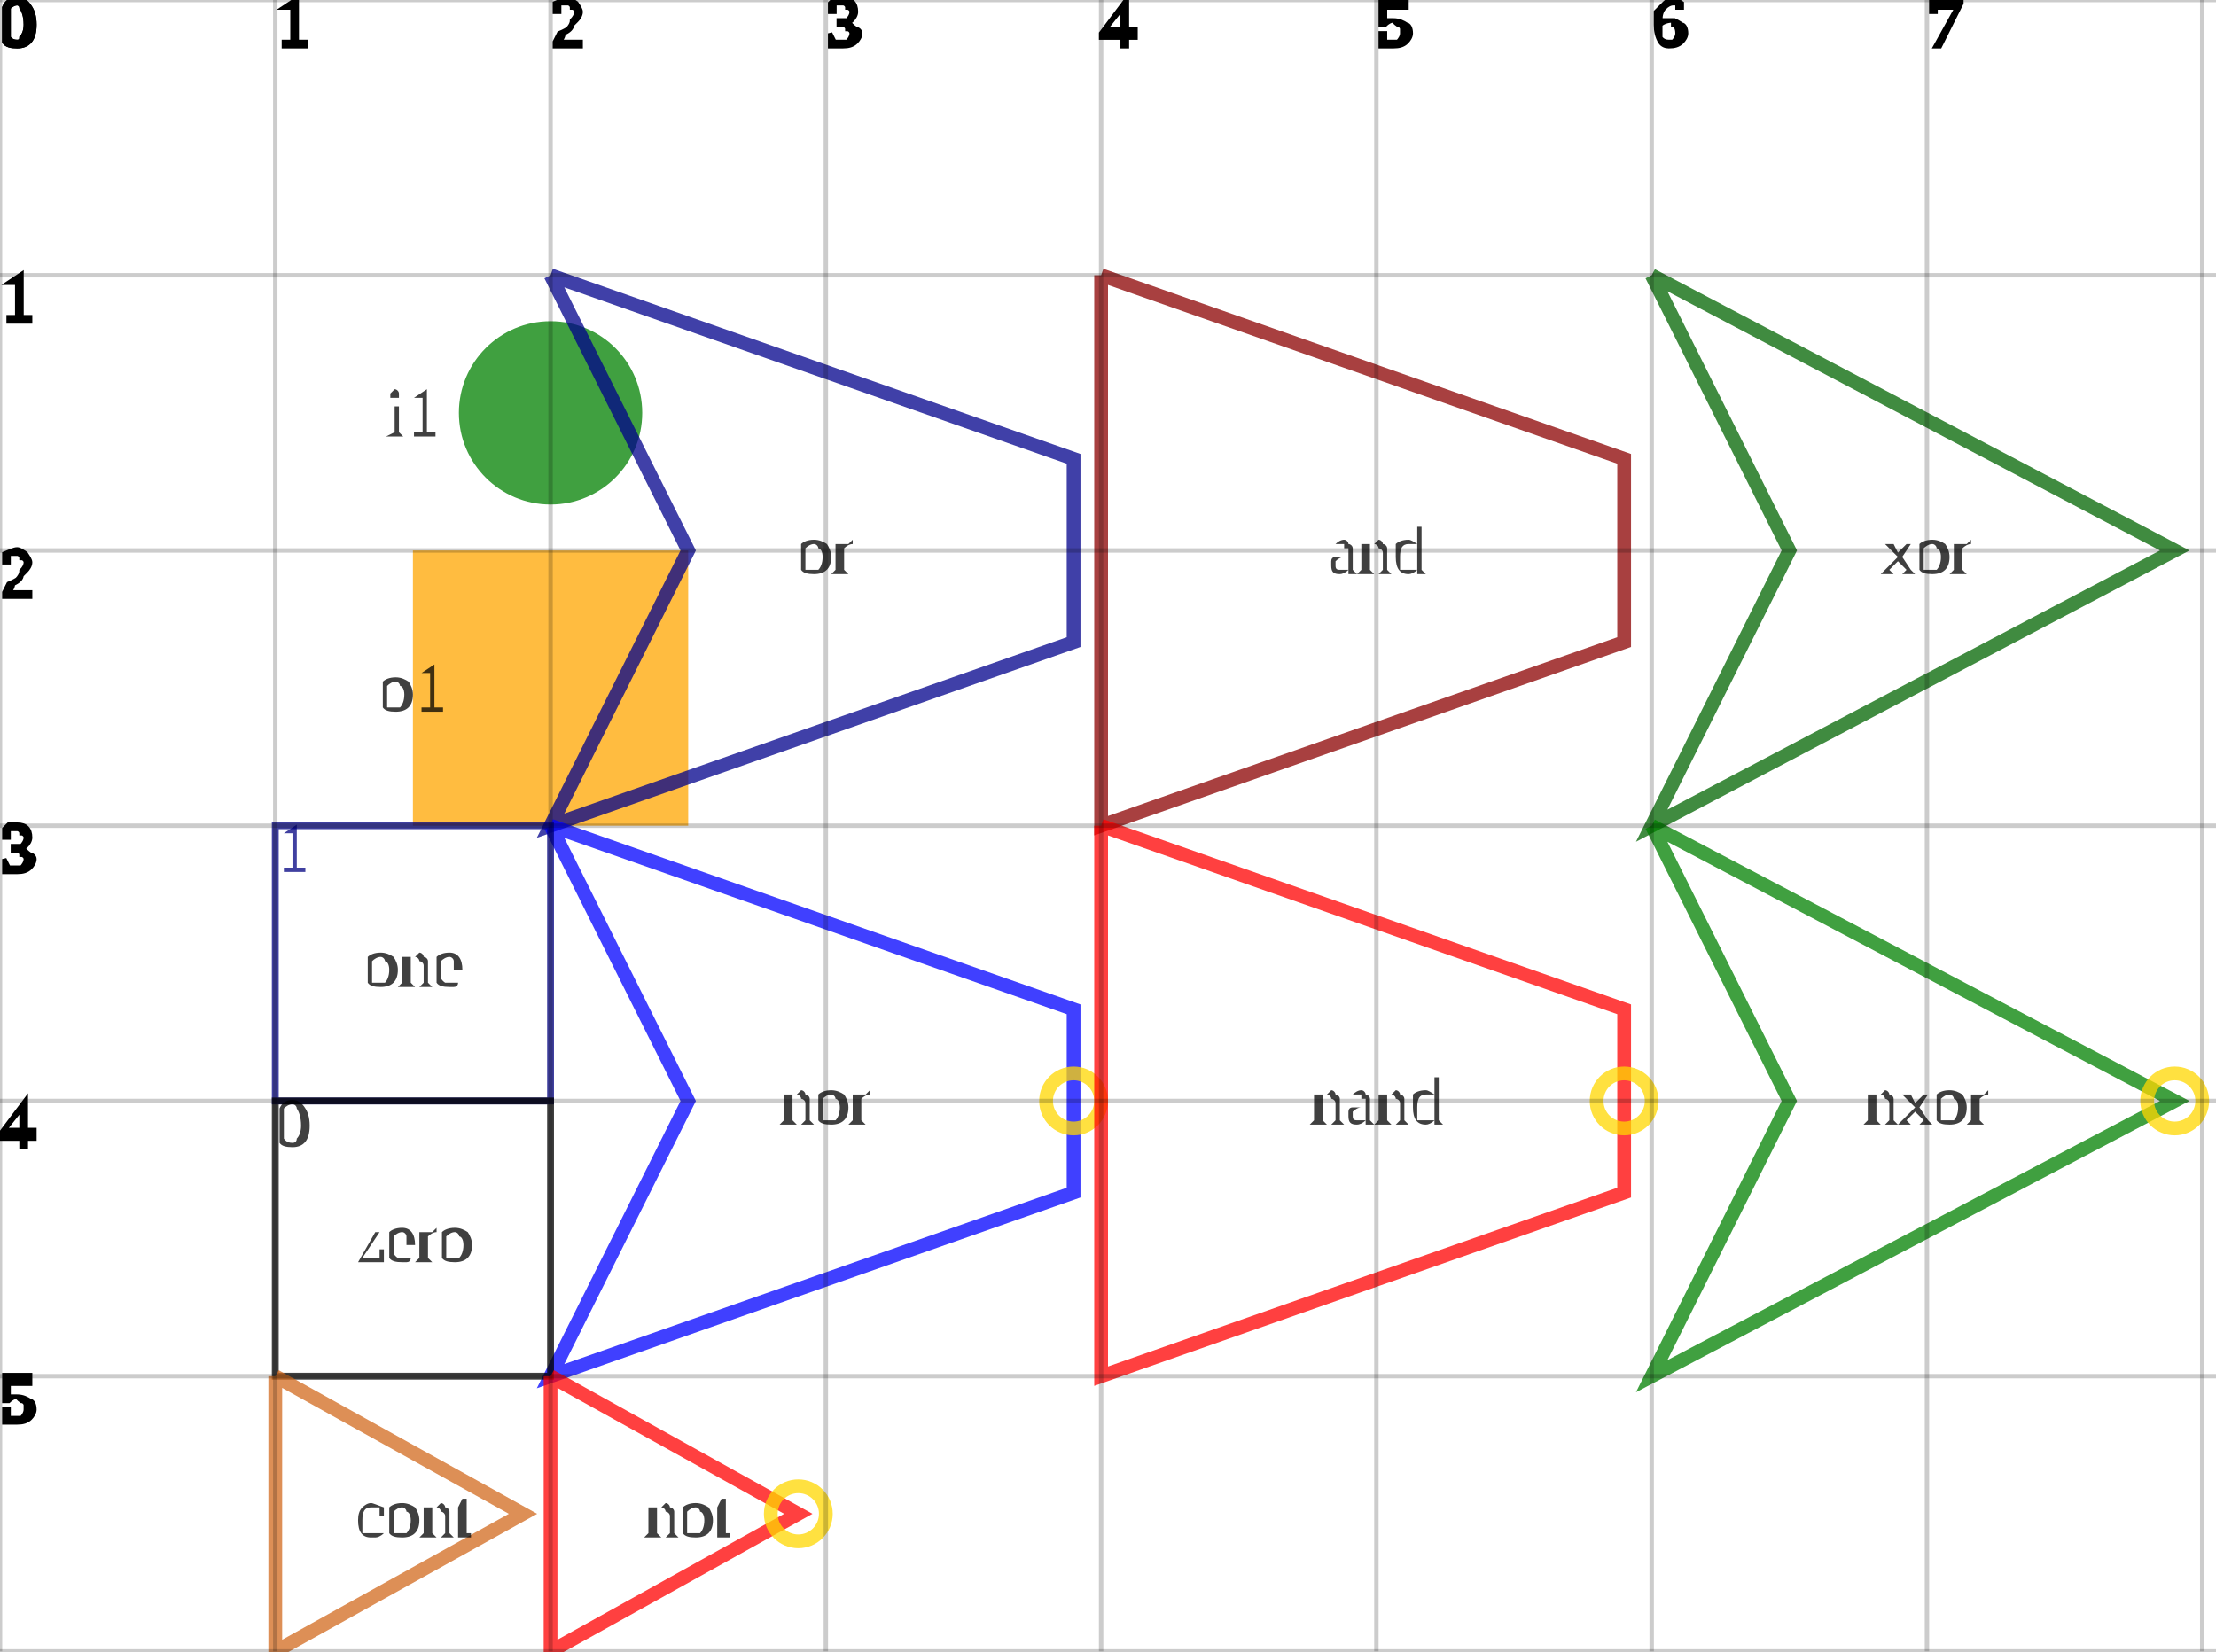
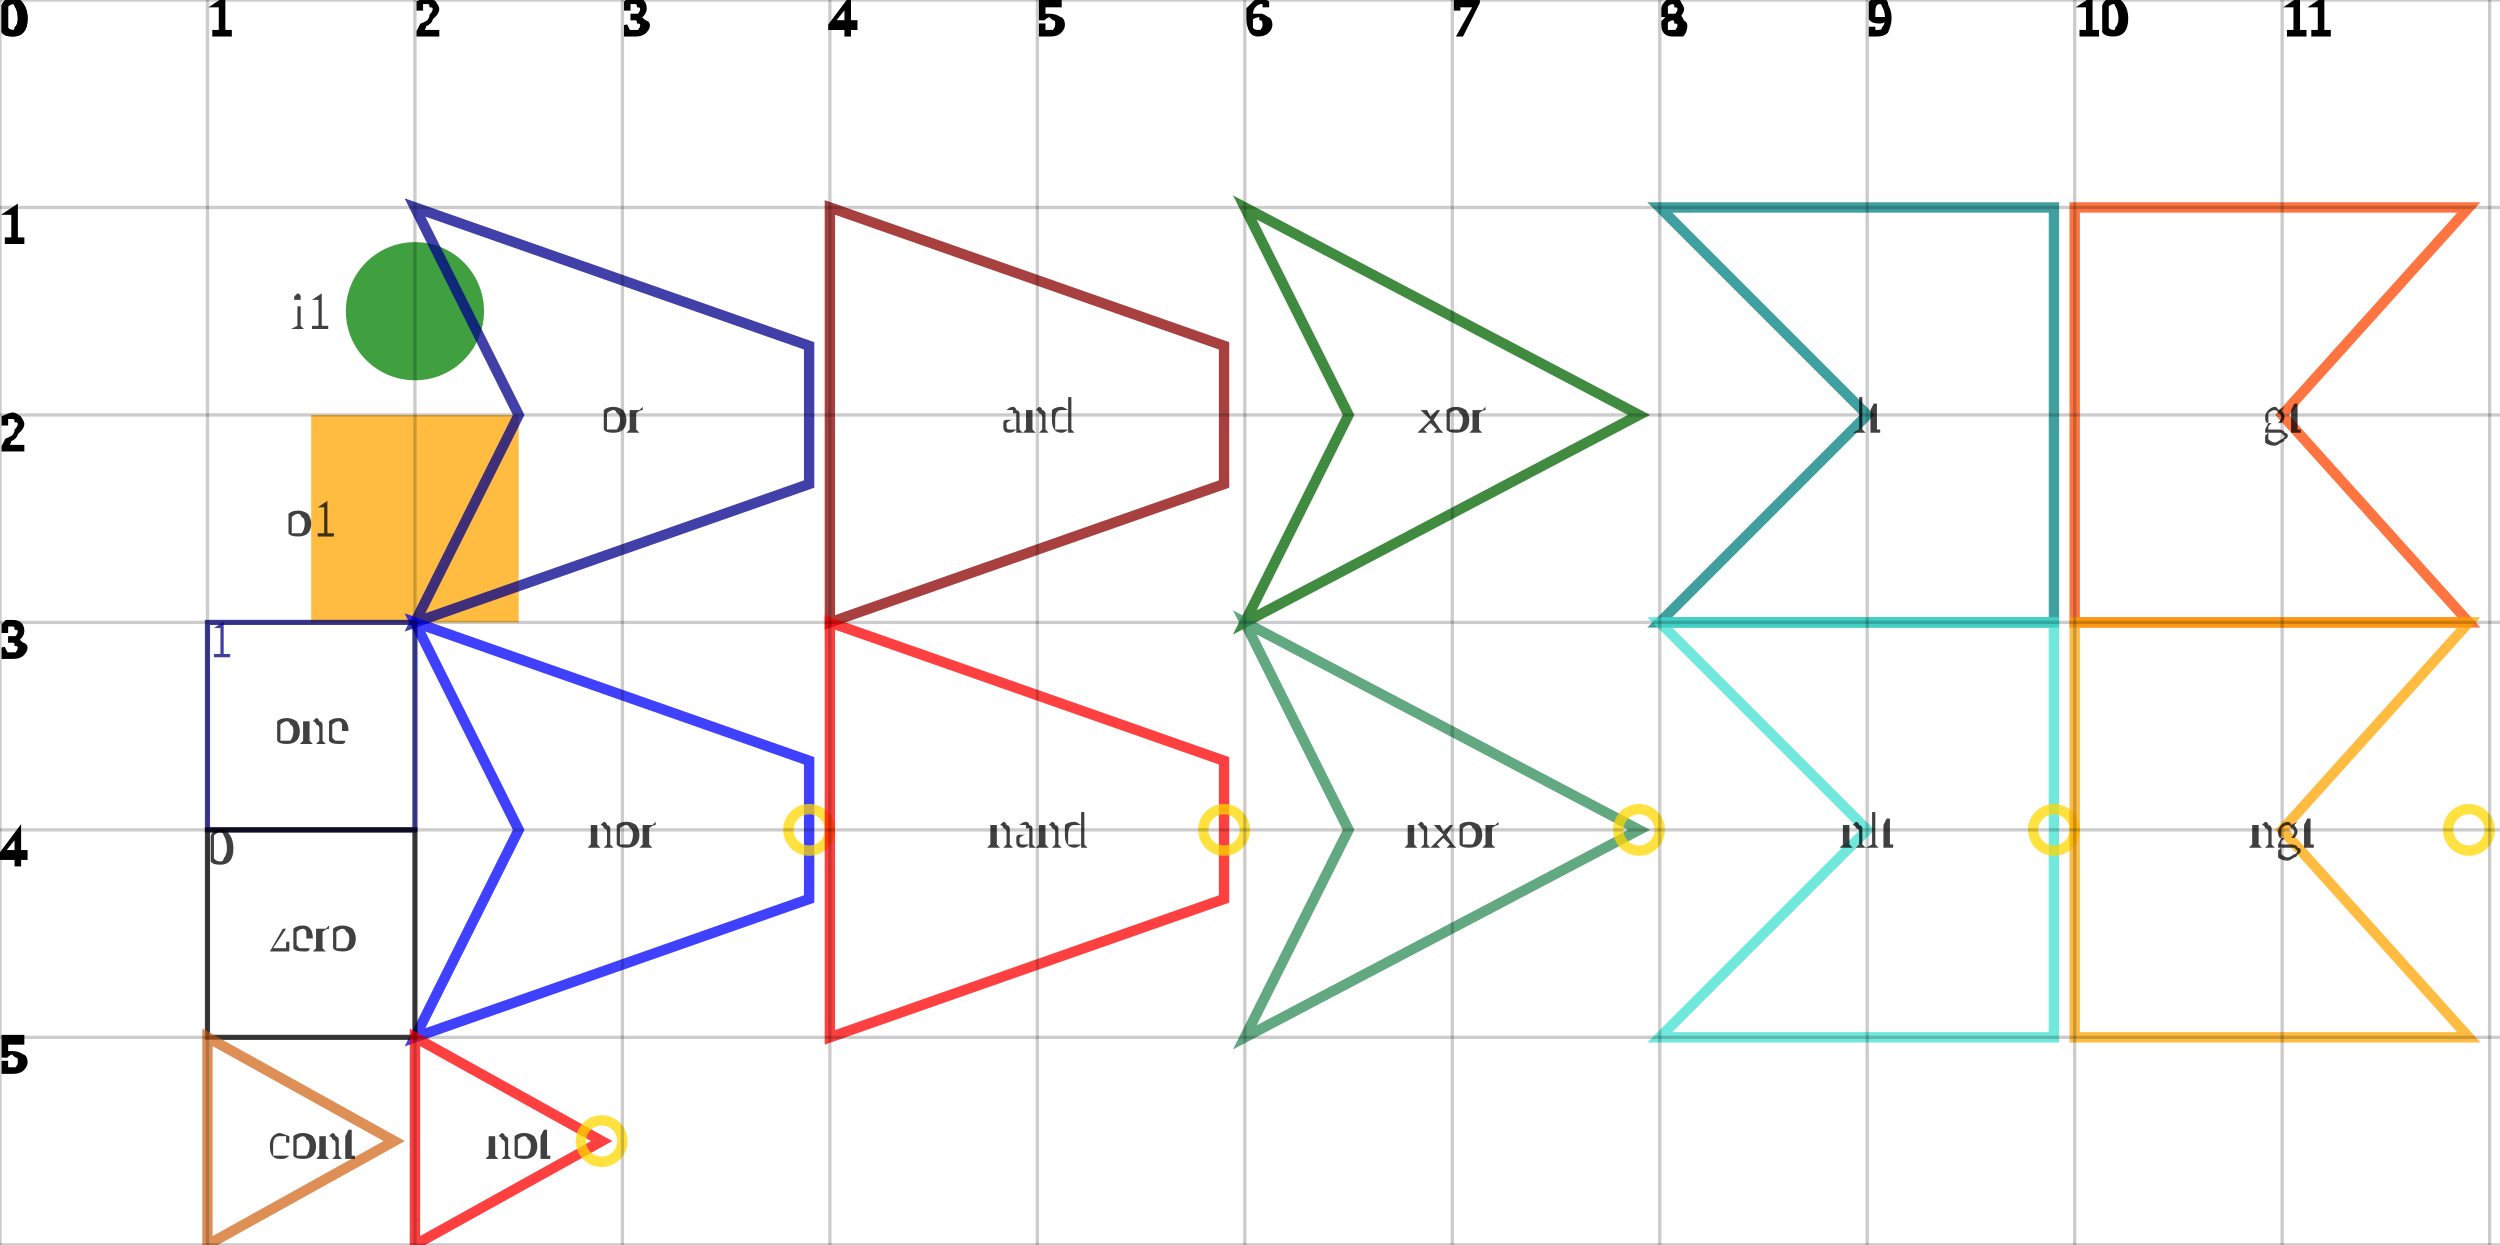
- <svg xmlns="http://www.w3.org/2000/svg" height="100%" viewBox="0 0 8.05 6" width="100%">
+ <svg xmlns="http://www.w3.org/2000/svg" height="100%" viewBox="0 0 12.05 6" width="100%">
  <rect fill-opacity="0" font-size="0.25" height="1" opacity="0.75" stroke-opacity="0" stroke-width="1" width="1" x="1" y="1" />
  <circle cx="2" cy="1.5" fill="green" font-size="0.25" opacity="0.75" r="0.333" stroke-width="1" />
  <text dominant-baseline="central" font-size="0.25" opacity="0.75" stroke-width="1" text-anchor="middle" x="1.5" y="1.5">i1</text>
  <rect fill-opacity="0" font-size="0.25" height="1" opacity="0.75" stroke-opacity="0" stroke-width="1" width="1" x="1" y="2" />
  <rect fill="orange" font-size="0.25" height="1" opacity="0.75" stroke-width="1" width="1" x="1.5" y="2" />
  <text dominant-baseline="central" font-size="0.25" opacity="0.75" stroke-width="1" text-anchor="middle" x="1.5" y="2.5">o1</text>
  <rect fill-opacity="0" font-size="0.25" height="2" opacity="0.75" stroke-opacity="0" stroke-width="1" width="2" x="2" y="1" />
-   <path d="M 2 1 L 3.9 1.667 L 3.9 2.333 L 2 3 L 2.5 2 L 2 1" fill-opacity="0" font-size="0.25" opacity="0.75" stroke="darkBlue" stroke-width="0.05" />
+   <path d="M 2 1 L 3.9 1.667 L 3.9 2.333 L 2 3 L 2.5 2 Z" fill-opacity="0" font-size="0.25" opacity="0.75" stroke="darkBlue" stroke-width="0.05" />
  <text dominant-baseline="central" font-size="0.25" opacity="0.75" stroke-width="1" text-anchor="middle" x="3" y="2">or</text>
  <rect fill-opacity="0" font-size="0.25" height="2" opacity="0.75" stroke-opacity="0" stroke-width="1" width="2" x="2" y="3" />
-   <path d="M 2 3 L 3.9 3.667 L 3.9 4.333 L 2 5 L 2.5 4 L 2 3" fill-opacity="0" font-size="0.25" opacity="0.75" stroke="Blue" stroke-width="0.05" />
+   <path d="M 2 3 L 3.9 3.667 L 3.9 4.333 L 2 5 L 2.5 4 Z" fill-opacity="0" font-size="0.25" opacity="0.75" stroke="Blue" stroke-width="0.05" />
  <circle cx="3.9" cy="4" fill-opacity="0" font-size="0.25" opacity="0.75" r="0.1" stroke="gold" stroke-width="0.05" />
  <text dominant-baseline="central" font-size="0.25" opacity="0.75" stroke-width="1" text-anchor="middle" x="3" y="4">nor</text>
  <rect fill-opacity="0" font-size="0.25" height="2" opacity="0.75" stroke-opacity="0" stroke-width="1" width="2" x="4" y="1" />
-   <path d="M 4 1 L 5.9 1.667 L 5.9 2.333 L 4 3 L 4 1" fill-opacity="0" font-size="0.25" opacity="0.75" stroke="darkRed" stroke-width="0.05" />
+   <path d="M 4 1 L 5.9 1.667 L 5.9 2.333 L 4 3 Z" fill-opacity="0" font-size="0.25" opacity="0.75" stroke="darkRed" stroke-width="0.05" />
  <text dominant-baseline="central" font-size="0.25" opacity="0.75" stroke-width="1" text-anchor="middle" x="5" y="2">and</text>
  <rect fill-opacity="0" font-size="0.25" height="2" opacity="0.75" stroke-opacity="0" stroke-width="1" width="2" x="4" y="3" />
-   <path d="M 4 3 L 5.9 3.667 L 5.9 4.333 L 4 5 L 4 3" fill-opacity="0" font-size="0.25" opacity="0.75" stroke="Red" stroke-width="0.05" />
+   <path d="M 4 3 L 5.9 3.667 L 5.9 4.333 L 4 5 Z" fill-opacity="0" font-size="0.25" opacity="0.75" stroke="Red" stroke-width="0.05" />
  <circle cx="5.9" cy="4" fill-opacity="0" font-size="0.25" opacity="0.75" r="0.1" stroke="gold" stroke-width="0.05" />
  <text dominant-baseline="central" font-size="0.25" opacity="0.75" stroke-width="1" text-anchor="middle" x="5" y="4">nand</text>
  <rect fill-opacity="0" font-size="0.25" height="2" opacity="0.75" stroke-opacity="0" stroke-width="1" width="2" x="6" y="1" />
-   <path d="M 6 1 L 7.9 2 L 6 3 L 6.5 2 L 6 1 " fill-opacity="0" font-size="0.25" opacity="0.75" stroke="darkGreen" stroke-width="0.05" />
+   <path d="M 6 1 L 7.9 2 L 6 3 L 6.5 2 Z " fill-opacity="0" font-size="0.25" opacity="0.75" stroke="darkGreen" stroke-width="0.05" />
  <text dominant-baseline="central" font-size="0.25" opacity="0.75" stroke-width="1" text-anchor="middle" x="7" y="2">xor</text>
  <rect fill-opacity="0" font-size="0.25" height="2" opacity="0.75" stroke-opacity="0" stroke-width="1" width="2" x="6" y="3" />
-   <path d="M 6 3 L 7.9 4 L 6 5 L 6.5 4 L 6 3 " fill-opacity="0" font-size="0.25" opacity="0.75" stroke="Green" stroke-width="0.05" />
+   <path d="M 6 3 L 7.9 4 L 6 5 L 6.5 4 Z " fill-opacity="0" font-size="0.25" opacity="0.75" stroke="seaGreen" stroke-width="0.05" />
  <circle cx="7.9" cy="4" fill-opacity="0" font-size="0.25" opacity="0.75" r="0.1" stroke="gold" stroke-width="0.05" />
  <text dominant-baseline="central" font-size="0.25" opacity="0.75" stroke-width="1" text-anchor="middle" x="7" y="4">nxor</text>
+   <rect fill-opacity="0" font-size="0.25" height="2" opacity="0.75" stroke-opacity="0" stroke-width="1" width="2" x="8" y="1" />
+   <path d="M 8 1 L 9 2 L 8 3 L 9.9 3 L9.9 1 Z " fill-opacity="0" font-size="0.25" opacity="0.75" stroke="teal" stroke-width="0.05" />
+   <text dominant-baseline="central" font-size="0.25" opacity="0.75" stroke-width="1" text-anchor="middle" x="9" y="2">lt</text>
+   <rect fill-opacity="0" font-size="0.25" height="2" opacity="0.75" stroke-opacity="0" stroke-width="1" width="2" x="8" y="3" />
+   <path d="M 8 3 L 9 4 L 8 5 L 9.9 5 L9.9 3 Z " fill-opacity="0" font-size="0.25" opacity="0.75" stroke="turquoise" stroke-width="0.05" />
+   <circle cx="9.9" cy="4" fill-opacity="0" font-size="0.25" opacity="0.75" r="0.1" stroke="gold" stroke-width="0.05" />
+   <text dominant-baseline="central" font-size="0.25" opacity="0.75" stroke-width="1" text-anchor="middle" x="9" y="4">nlt</text>
+   <rect fill-opacity="0" font-size="0.25" height="2" opacity="0.75" stroke-opacity="0" stroke-width="1" width="2" x="10" y="1" />
+   <path d="M 10 1 L 11.9 1 L 11 2 L 11.9 3 L10 3 Z " fill-opacity="0" font-size="0.25" opacity="0.75" stroke="orangered" stroke-width="0.05" />
+   <text dominant-baseline="central" font-size="0.25" opacity="0.75" stroke-width="1" text-anchor="middle" x="11" y="2">gt</text>
+   <rect fill-opacity="0" font-size="0.25" height="2" opacity="0.75" stroke-opacity="0" stroke-width="1" width="2" x="10" y="3" />
+   <path d="M 10 3 L 11.9 3 L 11 4 L 11.9 5 L10 5 Z " fill-opacity="0" font-size="0.25" opacity="0.75" stroke="orange" stroke-width="0.05" />
+   <circle cx="11.9" cy="4" fill-opacity="0" font-size="0.25" opacity="0.75" r="0.1" stroke="gold" stroke-width="0.05" />
+   <text dominant-baseline="central" font-size="0.25" opacity="0.75" stroke-width="1" text-anchor="middle" x="11" y="4">ngt</text>
  <rect fill-opacity="0" font-size="0.25" height="1" opacity="0.75" stroke-opacity="0" stroke-width="1" width="1" x="1" y="3" />
  <text dominant-baseline="hanging" fill="Navy" fill-opacity="1" font-size="0.25" opacity="0.75" stroke-width="1" text-anchor="start" x="1" y="3">1</text>
  <rect fill-opacity="0" font-size="0.25" height="1" opacity="0.75" stroke="Navy" stroke-opacity="1" stroke-width="0.025" width="1" x="1" y="3" />
  <text dominant-baseline="central" font-size="0.25" opacity="0.75" stroke-width="1" text-anchor="middle" x="1.5" y="3.5">one</text>
  <rect fill-opacity="0" font-size="0.25" height="1" opacity="0.75" stroke-opacity="0" stroke-width="1" width="1" x="1" y="4" />
  <text dominant-baseline="hanging" fill="Black" fill-opacity="1" font-size="0.25" opacity="0.75" stroke-width="1" text-anchor="start" x="1" y="4">0</text>
  <rect fill-opacity="0" font-size="0.25" height="1" opacity="0.75" stroke="Black" stroke-opacity="1" stroke-width="0.025" width="1" x="1" y="4" />
  <text dominant-baseline="central" font-size="0.25" opacity="0.75" stroke-width="1" text-anchor="middle" x="1.5" y="4.5">zero</text>
  <rect fill-opacity="0" font-size="0.25" height="1" opacity="0.75" stroke-opacity="0" stroke-width="1" width="1" x="1" y="5" />
-   <path d="M 1 5 L 1.9 5.5 L 1 6 L 1 5 " fill-opacity="0" font-size="0.25" opacity="0.75" stroke="chocolate" stroke-width="0.05" />
+   <path d="M 1 5 L 1.9 5.5 L 1 6 Z" fill-opacity="0" font-size="0.25" opacity="0.75" stroke="chocolate" stroke-width="0.05" />
  <text dominant-baseline="central" font-size="0.25" opacity="0.75" stroke-width="1" text-anchor="middle" x="1.5" y="5.5">cont</text>
  <rect fill-opacity="0" font-size="0.25" height="1" opacity="0.75" stroke-opacity="0" stroke-width="1" width="1" x="2" y="5" />
-   <path d="M 2 5 L 2.9 5.5 L 2 6 L 2 5 " fill-opacity="0" font-size="0.25" opacity="0.75" stroke="red" stroke-width="0.05" />
+   <path d="M 2 5 L 2.9 5.5 L 2 6 Z" fill-opacity="0" font-size="0.25" opacity="0.75" stroke="red" stroke-width="0.05" />
  <circle cx="2.9" cy="5.5" fill-opacity="0" font-size="0.25" opacity="0.75" r="0.1" stroke="gold" stroke-width="0.05" />
  <text dominant-baseline="central" font-size="0.25" opacity="0.75" stroke-width="1" text-anchor="middle" x="2.5" y="5.5">not</text>
  <line dominant-baseline="hanging" font-size="0.25" opacity="0.2" stroke="black" stroke-width="0.016" text-anchor="start" x1="0" x2="0" y1="0" y2="6" />
  <text dominant-baseline="hanging" fill="black" font-size="0.25" opacity="1" stroke="black" stroke-width="0.016" text-anchor="start" x="0" y="0">0</text>
  <line dominant-baseline="hanging" font-size="0.25" opacity="0.2" stroke="black" stroke-width="0.016" text-anchor="start" x1="1" x2="1" y1="0" y2="6" />
  <text dominant-baseline="hanging" fill="black" font-size="0.25" opacity="1" stroke="black" stroke-width="0.016" text-anchor="start" x="1" y="0">1</text>
  <line dominant-baseline="hanging" font-size="0.25" opacity="0.2" stroke="black" stroke-width="0.016" text-anchor="start" x1="2" x2="2" y1="0" y2="6" />
  <text dominant-baseline="hanging" fill="black" font-size="0.25" opacity="1" stroke="black" stroke-width="0.016" text-anchor="start" x="2" y="0">2</text>
  <line dominant-baseline="hanging" font-size="0.25" opacity="0.2" stroke="black" stroke-width="0.016" text-anchor="start" x1="3" x2="3" y1="0" y2="6" />
  <text dominant-baseline="hanging" fill="black" font-size="0.25" opacity="1" stroke="black" stroke-width="0.016" text-anchor="start" x="3" y="0">3</text>
  <line dominant-baseline="hanging" font-size="0.25" opacity="0.2" stroke="black" stroke-width="0.016" text-anchor="start" x1="4" x2="4" y1="0" y2="6" />
  <text dominant-baseline="hanging" fill="black" font-size="0.25" opacity="1" stroke="black" stroke-width="0.016" text-anchor="start" x="4" y="0">4</text>
  <line dominant-baseline="hanging" font-size="0.25" opacity="0.2" stroke="black" stroke-width="0.016" text-anchor="start" x1="5" x2="5" y1="0" y2="6" />
  <text dominant-baseline="hanging" fill="black" font-size="0.25" opacity="1" stroke="black" stroke-width="0.016" text-anchor="start" x="5" y="0">5</text>
  <line dominant-baseline="hanging" font-size="0.25" opacity="0.2" stroke="black" stroke-width="0.016" text-anchor="start" x1="6" x2="6" y1="0" y2="6" />
  <text dominant-baseline="hanging" fill="black" font-size="0.25" opacity="1" stroke="black" stroke-width="0.016" text-anchor="start" x="6" y="0">6</text>
  <line dominant-baseline="hanging" font-size="0.25" opacity="0.2" stroke="black" stroke-width="0.016" text-anchor="start" x1="7" x2="7" y1="0" y2="6" />
  <text dominant-baseline="hanging" fill="black" font-size="0.25" opacity="1" stroke="black" stroke-width="0.016" text-anchor="start" x="7" y="0">7</text>
  <line dominant-baseline="hanging" font-size="0.25" opacity="0.2" stroke="black" stroke-width="0.016" text-anchor="start" x1="8" x2="8" y1="0" y2="6" />
-   <line dominant-baseline="hanging" font-size="0.25" opacity="0.2" stroke="black" stroke-width="0.016" text-anchor="start" x1="0" x2="8.05" y1="0" y2="0" />
+   <text dominant-baseline="hanging" fill="black" font-size="0.25" opacity="1" stroke="black" stroke-width="0.016" text-anchor="start" x="8" y="0">8</text>
+   <line dominant-baseline="hanging" font-size="0.25" opacity="0.2" stroke="black" stroke-width="0.016" text-anchor="start" x1="9" x2="9" y1="0" y2="6" />
+   <text dominant-baseline="hanging" fill="black" font-size="0.25" opacity="1" stroke="black" stroke-width="0.016" text-anchor="start" x="9" y="0">9</text>
+   <line dominant-baseline="hanging" font-size="0.25" opacity="0.2" stroke="black" stroke-width="0.016" text-anchor="start" x1="10" x2="10" y1="0" y2="6" />
+   <text dominant-baseline="hanging" fill="black" font-size="0.25" opacity="1" stroke="black" stroke-width="0.016" text-anchor="start" x="10" y="0">10</text>
+   <line dominant-baseline="hanging" font-size="0.25" opacity="0.2" stroke="black" stroke-width="0.016" text-anchor="start" x1="11" x2="11" y1="0" y2="6" />
+   <text dominant-baseline="hanging" fill="black" font-size="0.25" opacity="1" stroke="black" stroke-width="0.016" text-anchor="start" x="11" y="0">11</text>
+   <line dominant-baseline="hanging" font-size="0.25" opacity="0.2" stroke="black" stroke-width="0.016" text-anchor="start" x1="12" x2="12" y1="0" y2="6" />
+   <line dominant-baseline="hanging" font-size="0.25" opacity="0.2" stroke="black" stroke-width="0.016" text-anchor="start" x1="0" x2="12.05" y1="0" y2="0" />
  <text dominant-baseline="hanging" fill="black" font-size="0.25" opacity="1" stroke="black" stroke-width="0.016" text-anchor="start" x="0" y="0">0</text>
-   <line dominant-baseline="hanging" font-size="0.25" opacity="0.2" stroke="black" stroke-width="0.016" text-anchor="start" x1="0" x2="8.05" y1="1" y2="1" />
+   <line dominant-baseline="hanging" font-size="0.25" opacity="0.2" stroke="black" stroke-width="0.016" text-anchor="start" x1="0" x2="12.05" y1="1" y2="1" />
  <text dominant-baseline="hanging" fill="black" font-size="0.25" opacity="1" stroke="black" stroke-width="0.016" text-anchor="start" x="0" y="1">1</text>
-   <line dominant-baseline="hanging" font-size="0.25" opacity="0.2" stroke="black" stroke-width="0.016" text-anchor="start" x1="0" x2="8.05" y1="2" y2="2" />
+   <line dominant-baseline="hanging" font-size="0.25" opacity="0.2" stroke="black" stroke-width="0.016" text-anchor="start" x1="0" x2="12.05" y1="2" y2="2" />
  <text dominant-baseline="hanging" fill="black" font-size="0.25" opacity="1" stroke="black" stroke-width="0.016" text-anchor="start" x="0" y="2">2</text>
-   <line dominant-baseline="hanging" font-size="0.25" opacity="0.2" stroke="black" stroke-width="0.016" text-anchor="start" x1="0" x2="8.05" y1="3" y2="3" />
+   <line dominant-baseline="hanging" font-size="0.25" opacity="0.2" stroke="black" stroke-width="0.016" text-anchor="start" x1="0" x2="12.05" y1="3" y2="3" />
  <text dominant-baseline="hanging" fill="black" font-size="0.25" opacity="1" stroke="black" stroke-width="0.016" text-anchor="start" x="0" y="3">3</text>
-   <line dominant-baseline="hanging" font-size="0.25" opacity="0.2" stroke="black" stroke-width="0.016" text-anchor="start" x1="0" x2="8.05" y1="4" y2="4" />
+   <line dominant-baseline="hanging" font-size="0.25" opacity="0.2" stroke="black" stroke-width="0.016" text-anchor="start" x1="0" x2="12.05" y1="4" y2="4" />
  <text dominant-baseline="hanging" fill="black" font-size="0.25" opacity="1" stroke="black" stroke-width="0.016" text-anchor="start" x="0" y="4">4</text>
-   <line dominant-baseline="hanging" font-size="0.25" opacity="0.2" stroke="black" stroke-width="0.016" text-anchor="start" x1="0" x2="8.05" y1="5" y2="5" />
+   <line dominant-baseline="hanging" font-size="0.25" opacity="0.2" stroke="black" stroke-width="0.016" text-anchor="start" x1="0" x2="12.05" y1="5" y2="5" />
  <text dominant-baseline="hanging" fill="black" font-size="0.25" opacity="1" stroke="black" stroke-width="0.016" text-anchor="start" x="0" y="5">5</text>
-   <line dominant-baseline="hanging" font-size="0.25" opacity="0.2" stroke="black" stroke-width="0.016" text-anchor="start" x1="0" x2="8.05" y1="6" y2="6" />
+   <line dominant-baseline="hanging" font-size="0.25" opacity="0.2" stroke="black" stroke-width="0.016" text-anchor="start" x1="0" x2="12.05" y1="6" y2="6" />
</svg>
